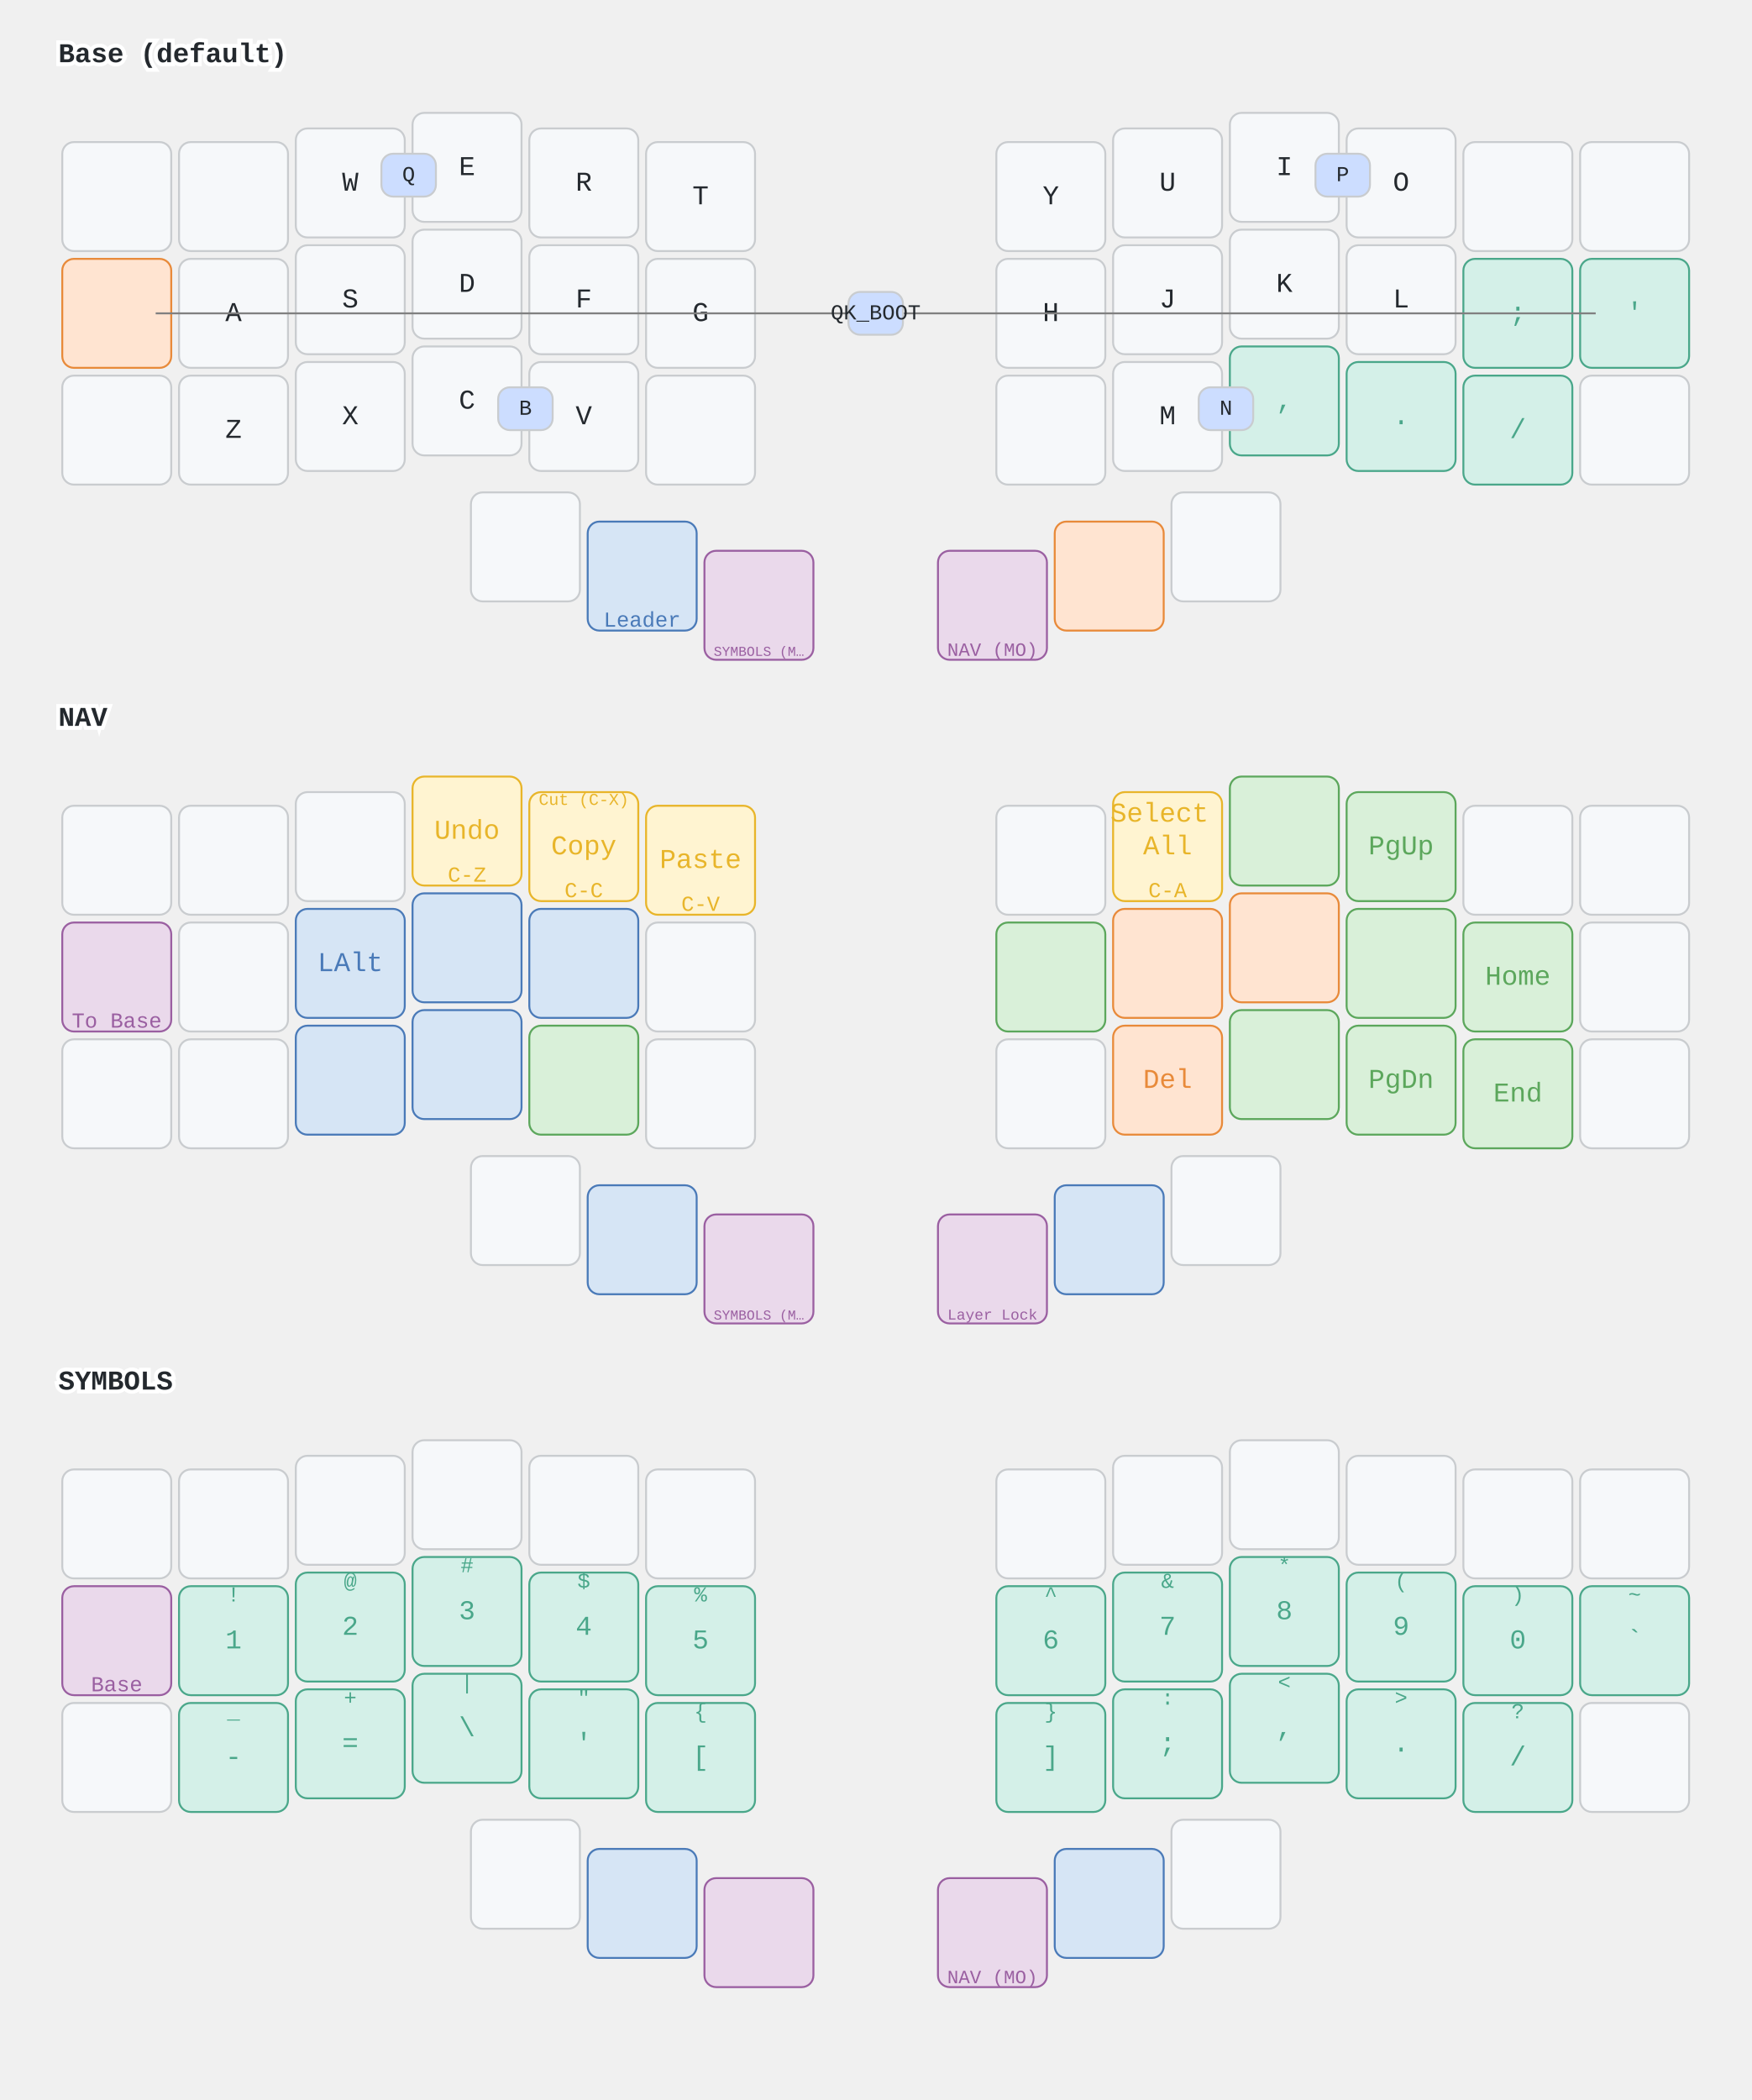
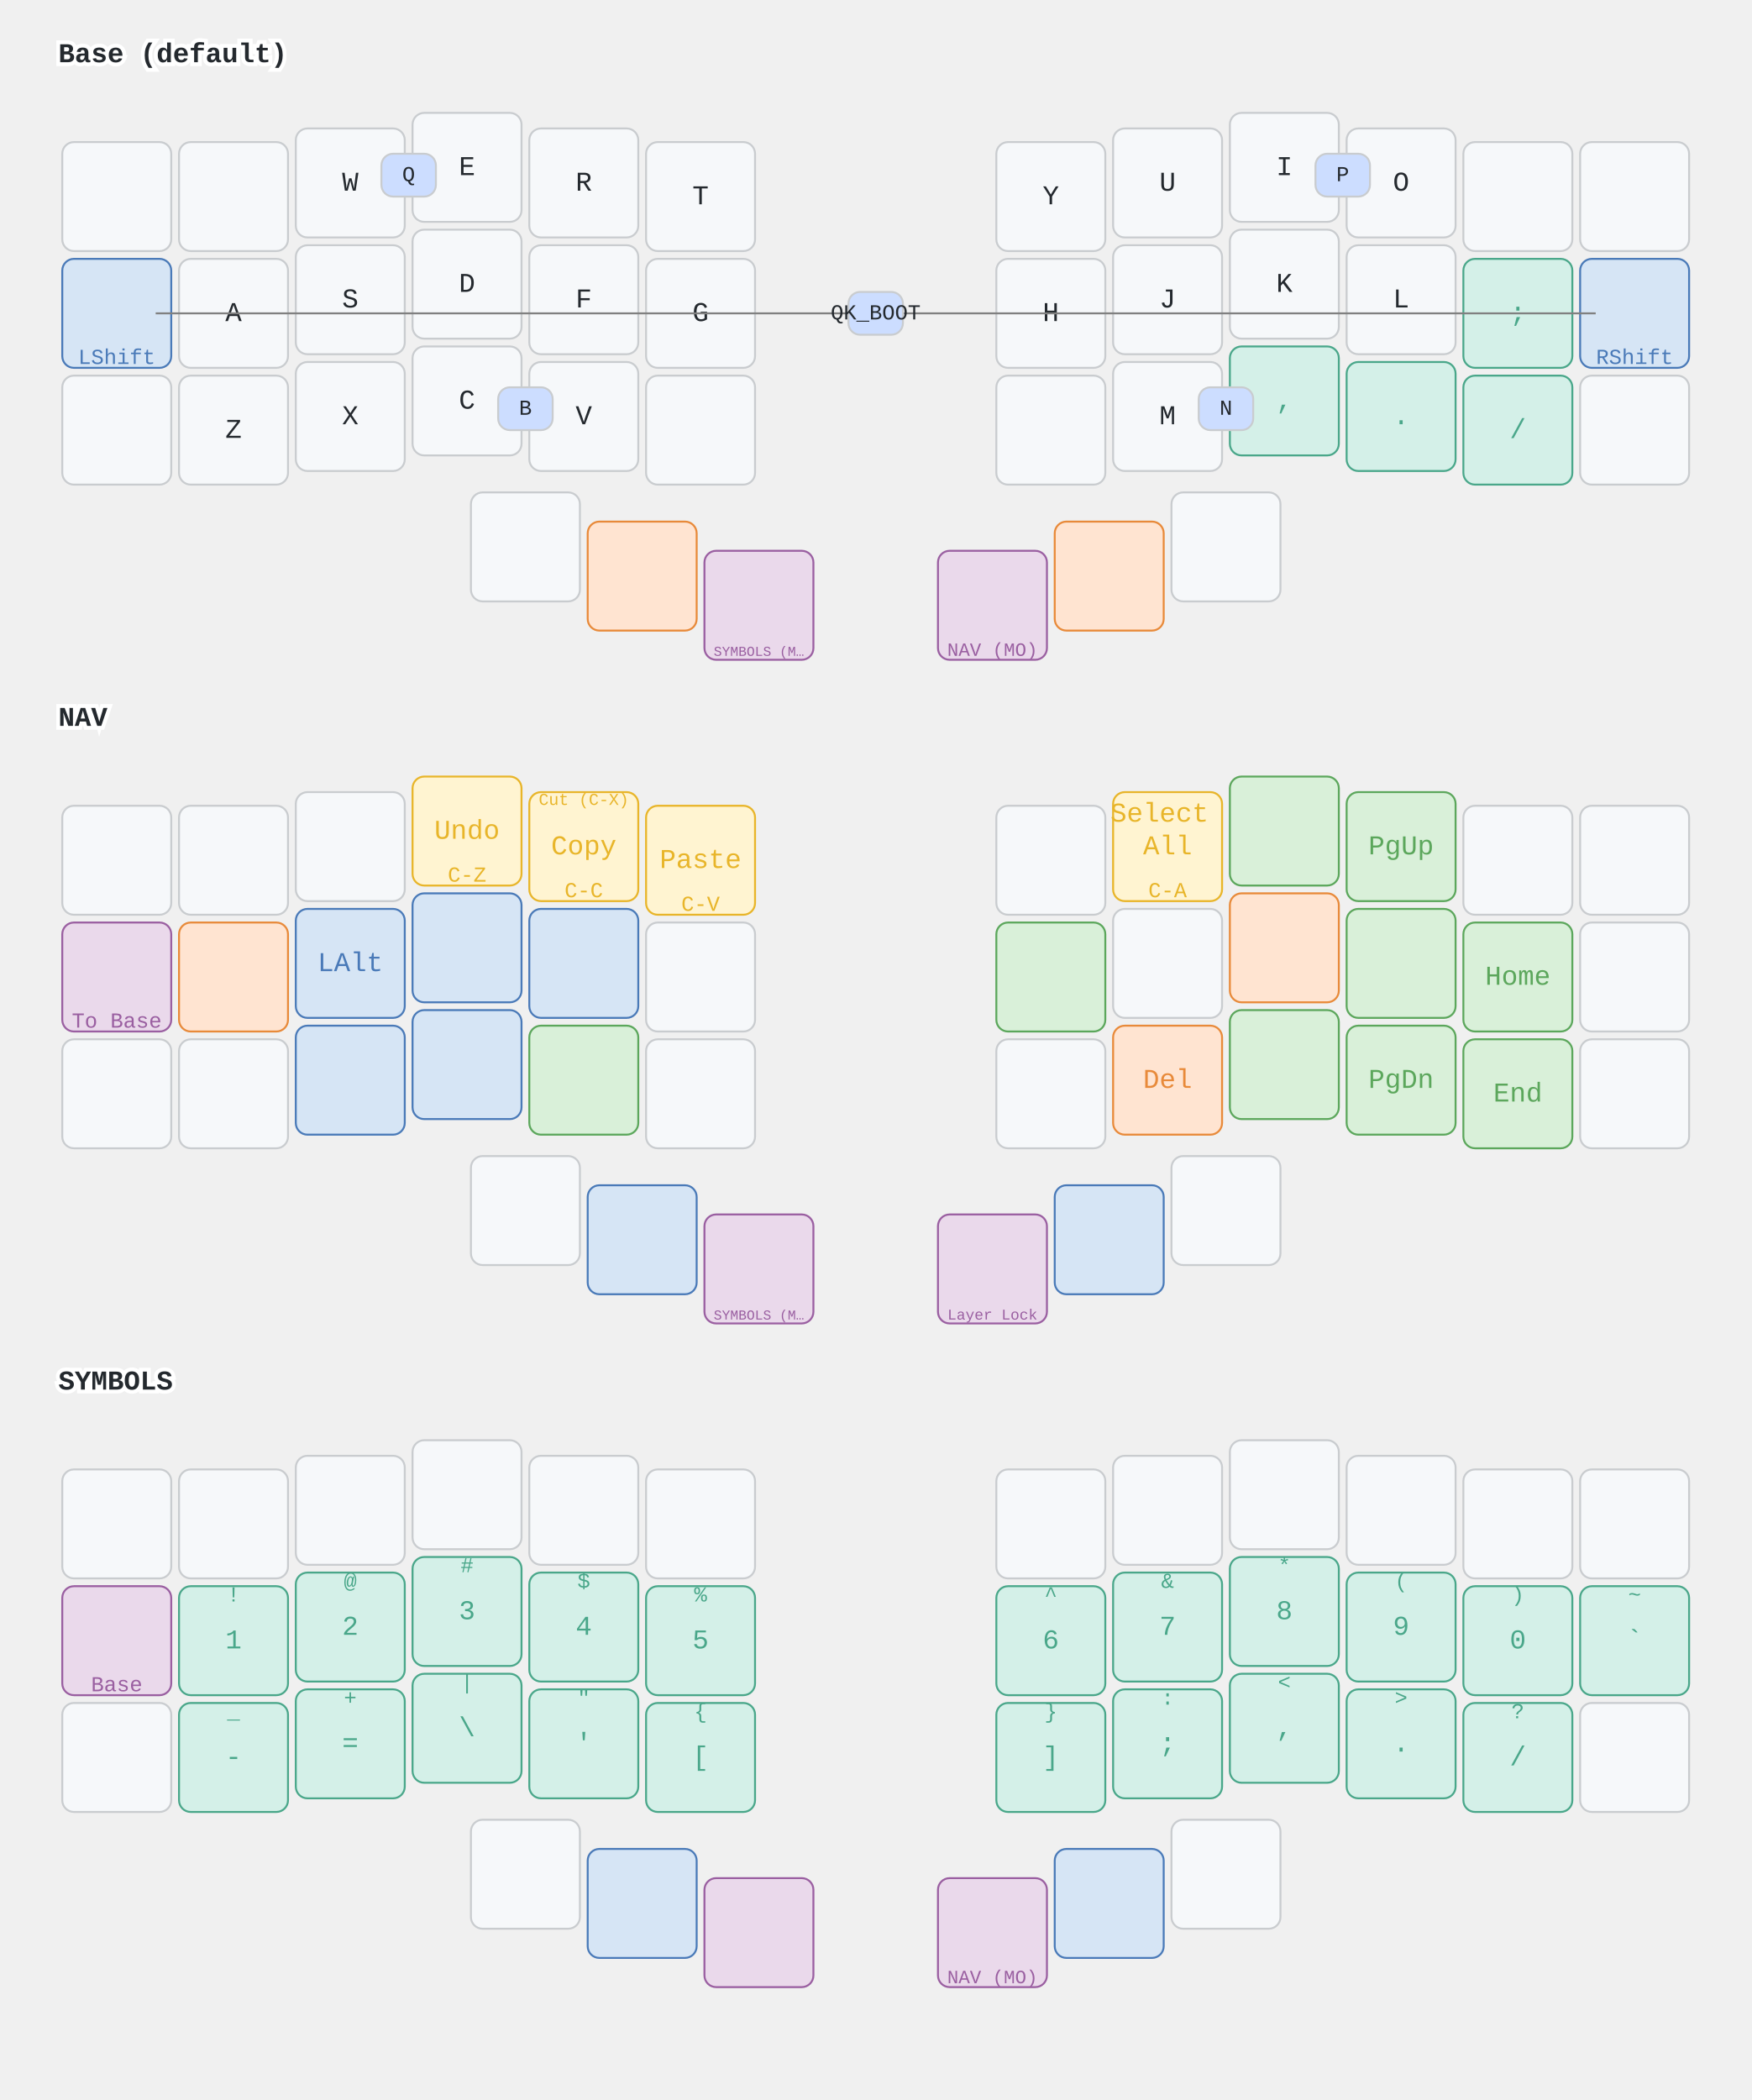
<svg xmlns="http://www.w3.org/2000/svg" xmlns:xlink="http://www.w3.org/1999/xlink" width="900" height="1079" viewBox="0 0 900 1079" class="keymap">
  <defs>/* start glyphs */
<svg id="mdi:apple-keyboard-command">
      <svg id="mdi-apple-keyboard-command" viewBox="0 0 24 24">
        <path d="M6,2A4,4 0 0,1 10,6V8H14V6A4,4 0 0,1 18,2A4,4 0 0,1 22,6A4,4 0 0,1 18,10H16V14H18A4,4 0 0,1 22,18A4,4 0 0,1 18,22A4,4 0 0,1 14,18V16H10V18A4,4 0 0,1 6,22A4,4 0 0,1 2,18A4,4 0 0,1 6,14H8V10H6A4,4 0 0,1 2,6A4,4 0 0,1 6,2M16,18A2,2 0 0,0 18,20A2,2 0 0,0 20,18A2,2 0 0,0 18,16H16V18M14,10H10V14H14V10M6,16A2,2 0 0,0 4,18A2,2 0 0,0 6,20A2,2 0 0,0 8,18V16H6M8,6A2,2 0 0,0 6,4A2,2 0 0,0 4,6A2,2 0 0,0 6,8H8V6M18,8A2,2 0 0,0 20,6A2,2 0 0,0 18,4A2,2 0 0,0 16,6V8H18Z" />
      </svg>
    </svg>
    <svg id="mdi:apple-keyboard-control">
      <svg id="mdi-apple-keyboard-control" viewBox="0 0 24 24">
        <path d="M19.78,11.78L18.36,13.19L12,6.83L5.64,13.19L4.22,11.78L12,4L19.78,11.78Z" />
      </svg>
    </svg>
    <svg id="mdi:apple-keyboard-shift">
      <svg id="mdi-apple-keyboard-shift" viewBox="0 0 24 24">
        <path d="M15,18V12H17.17L12,6.83L6.83,12H9V18H15M12,4L22,14H17V20H7V14H2L12,4Z" />
      </svg>
    </svg>
    <svg id="mdi:arrow-down">
      <svg id="mdi-arrow-down" viewBox="0 0 24 24">
        <path d="M11,4H13V16L18.5,10.5L19.92,11.92L12,19.84L4.08,11.92L5.5,10.5L11,16V4Z" />
      </svg>
    </svg>
    <svg id="mdi:arrow-left">
      <svg id="mdi-arrow-left" viewBox="0 0 24 24">
        <path d="M20,11V13H8L13.5,18.5L12.08,19.92L4.16,12L12.08,4.08L13.5,5.5L8,11H20Z" />
      </svg>
    </svg>
    <svg id="mdi:arrow-right">
      <svg id="mdi-arrow-right" viewBox="0 0 24 24">
        <path d="M4,11V13H16L10.5,18.5L11.92,19.92L19.84,12L11.92,4.08L10.5,5.5L16,11H4Z" />
      </svg>
    </svg>
    <svg id="mdi:arrow-up">
      <svg id="mdi-arrow-up" viewBox="0 0 24 24">
        <path d="M13,20H11V8L5.5,13.5L4.08,12.08L12,4.16L19.92,12.08L18.5,13.5L13,8V20Z" />
      </svg>
    </svg>
    <svg id="mdi:backspace-outline">
      <svg id="mdi-backspace-outline" viewBox="0 0 24 24">
        <path d="M19,15.59L17.59,17L14,13.41L10.41,17L9,15.59L12.59,12L9,8.41L10.41,7L14,10.59L17.59,7L19,8.41L15.41,12L19,15.59M22,3A2,2 0 0,1 24,5V19A2,2 0 0,1 22,21H7C6.31,21 5.77,20.64 5.41,20.11L0,12L5.41,3.88C5.77,3.35 6.31,3 7,3H22M22,5H7L2.28,12L7,19H22V5Z" />
      </svg>
    </svg>
    <svg id="mdi:keyboard-esc">
      <svg id="mdi-keyboard-esc" viewBox="0 0 24 24">
        <path d="M1 7H7V9H3V11H7V13H3V15H7V17H1V7M11 7H15V9H11V11H13C14.11 11 15 11.9 15 13V15C15 16.11 14.11 17 13 17H9V15H13V13H11C9.9 13 9 12.11 9 11V9C9 7.9 9.9 7 11 7M19 7H21C22.11 7 23 7.9 23 9V10H21V9H19V15H21V14H23V15C23 16.11 22.11 17 21 17H19C17.9 17 17 16.11 17 15V9C17 7.9 17.9 7 19 7Z" />
      </svg>
    </svg>
    <svg id="mdi:keyboard-return">
      <svg id="mdi-keyboard-return" viewBox="0 0 24 24">
        <path d="M19,7V11H5.83L9.41,7.41L8,6L2,12L8,18L9.41,16.58L5.83,13H21V7H19Z" />
      </svg>
    </svg>
    <svg id="mdi:keyboard-space">
      <svg id="mdi-keyboard-space" viewBox="0 0 24 24">
        <path d="M3 15H5V19H19V15H21V19C21 20.1 20.1 21 19 21H5C3.9 21 3 20.1 3 19V15Z" />
      </svg>
    </svg>
    <svg id="mdi:keyboard-tab">
      <svg id="mdi-keyboard-tab" viewBox="0 0 24 24">
        <path d="M20,18H22V6H20M11.59,7.41L15.17,11H1V13H15.17L11.59,16.58L13,18L19,12L13,6L11.59,7.41Z" />
      </svg>
    </svg>
    <svg id="mdi:layers">
      <svg id="mdi-layers" viewBox="0 0 24 24">
        <path d="M12,16L19.36,10.27L21,9L12,2L3,9L4.63,10.27M12,18.54L4.62,12.81L3,14.07L12,21.07L21,14.07L19.37,12.8L12,18.54Z" />
      </svg>
    </svg>
    <svg id="mdi:layers-outline">
      <svg id="mdi-layers-outline" viewBox="0 0 24 24">
        <path d="M12,18.54L19.37,12.8L21,14.07L12,21.07L3,14.07L4.62,12.81L12,18.54M12,16L3,9L12,2L21,9L12,16M12,4.53L6.26,9L12,13.47L17.74,9L12,4.53Z" />
      </svg>
    </svg>
    <svg id="mdi:lock">
      <svg id="mdi-lock" viewBox="0 0 24 24">
        <path d="M12,17A2,2 0 0,0 14,15C14,13.89 13.1,13 12,13A2,2 0 0,0 10,15A2,2 0 0,0 12,17M18,8A2,2 0 0,1 20,10V20A2,2 0 0,1 18,22H6A2,2 0 0,1 4,20V10C4,8.89 4.9,8 6,8H7V6A5,5 0 0,1 12,1A5,5 0 0,1 17,6V8H18M12,3A3,3 0 0,0 9,6V8H15V6A3,3 0 0,0 12,3Z" />
      </svg>
    </svg>
  </defs>/* end glyphs */
<style>/* inherit to force styles through use tags */
svg path {
    fill: inherit;
}

/* font and background color specifications */
svg.keymap {
    font-family: SFMono-Regular,Consolas,Liberation Mono,Menlo,monospace;
    font-size: 14px;
    font-kerning: normal;
    text-rendering: optimizeLegibility;
    fill: #24292e;
}

/* default key styling */
rect.key {
    fill: #f6f8fa;
}

rect.key, rect.combo {
    stroke: #c9cccf;
    stroke-width: 1;
}

/* default key side styling, only used is draw_key_sides is set */
rect.side {
    filter: brightness(90%);
}

/* color accent for combo boxes */
rect.combo, rect.combo-separate {
    fill: #cdf;
}

/* color accent for held keys */
rect.held, rect.combo.held {
    fill: #fdd;
}

/* color accent for ghost (optional) keys */
rect.ghost, rect.combo.ghost {
    stroke-dasharray: 4, 4;
    stroke-width: 2;
}

text {
    text-anchor: middle;
    dominant-baseline: middle;
}

/* styling for layer labels */
text.label {
    font-weight: bold;
    text-anchor: start;
    stroke: white;
    stroke-width: 4;
    paint-order: stroke;
}

/* styling for optional footer */
text.footer {
    text-anchor: end;
    dominant-baseline: auto;
    stroke: white;
    stroke-width: 4;
    paint-order: stroke;
}

/* styling for combo tap, and key non-tap label text */
text.combo, text.hold, text.shifted, text.left, text.right {
    font-size: 11px;
}

text.hold {
    text-anchor: middle;
    dominant-baseline: auto;
}

text.shifted {
    text-anchor: middle;
    dominant-baseline: hanging;
}

text.left {
    text-anchor: start;
}

text.right {
    text-anchor: end;
}

text.layer-activator {
    text-decoration: underline;
}

/* styling for hold/shifted label text in combo box */
text.combo.hold, text.combo.shifted, text.combo.left, text.combo.right {
    font-size: 8px;
}

/* lighter symbol for transparent keys */
text.trans {
    fill: #7b7e81;
}

/* styling for combo dendrons */
path.combo {
    stroke-width: 1;
    stroke: gray;
    fill: none;
}

/* Start Tabler Icons Cleanup */
/* cannot use height/width with glyphs */
.icon-tabler &gt; path {
    fill: inherit;
    stroke: inherit;
    stroke-width: 2;
}
/* hide tabler's default box */
.icon-tabler &gt; path[stroke="none"][fill="none"] {
    visibility: hidden;
}
/* End Tabler Icons Cleanup */

/* Category 1: Modifiers - Blue */
.key.modifier rect { fill: #d6e5f5; stroke: #4a7ab8; }
.key.modifier :not(rect) { fill: #4a7ab8; }

/* Category 2: Navigation - Green */
.key.nav rect { fill: #d9f0d9; stroke: #5ca75c; }
.key.nav :not(rect) { fill: #5ca75c; }

/* Category 3: Editing/Actions - Orange */
.key.editing rect { fill: #ffe4d1; stroke: #e88a3a; }
.key.editing :not(rect) { fill: #e88a3a; }

/* Category 4: Layer switching - Purple */
.key.layer rect { fill: #ead9eb; stroke: #9a5fa1; }
.key.layer :not(rect) { fill: #9a5fa1; }

/* Category 5: System commands - Yellow */
.key.system rect { fill: #fff4d1; stroke: #e8b52a; }
.key.system :not(rect) { fill: #e8b52a; }

/* Category 6: Symbols - Cyan/Teal */
.key.symbol rect { fill: #d4f0e8; stroke: #4aa78a; }
.key.symbol :not(rect) { fill: #4aa78a; }

/* Category 7: Accented characters - Pink/Coral */
.key.accent rect { fill: #ffe0d6; stroke: #e86d4a; }
.key.accent :not(rect) { fill: #e86d4a; }
</style>
  <g transform="translate(30, 0)" class="layer-Base (default)">
    <text x="0" y="28" class="label" id="Base-default">Base (default)</text>
    <g transform="translate(0, 56)">
      <g transform="translate(30, 45)" class="key keypos-0">
        <rect rx="6" ry="6" x="-28" y="-28" width="56" height="56" class="key" />
      </g>
      <g transform="translate(90, 45)" class="key keypos-1">
        <rect rx="6" ry="6" x="-28" y="-28" width="56" height="56" class="key" />
      </g>
      <g transform="translate(150, 38)" class="key keypos-2">
        <rect rx="6" ry="6" x="-28" y="-28" width="56" height="56" class="key" />
        <text x="0" y="0" class="key tap">W</text>
      </g>
      <g transform="translate(210, 30)" class="key keypos-3">
        <rect rx="6" ry="6" x="-28" y="-28" width="56" height="56" class="key" />
        <text x="0" y="0" class="key tap">E</text>
      </g>
      <g transform="translate(270, 38)" class="key keypos-4">
        <rect rx="6" ry="6" x="-28" y="-28" width="56" height="56" class="key" />
        <text x="0" y="0" class="key tap">R</text>
      </g>
      <g transform="translate(330, 45)" class="key keypos-5">
        <rect rx="6" ry="6" x="-28" y="-28" width="56" height="56" class="key" />
        <text x="0" y="0" class="key tap">T</text>
      </g>
      <g transform="translate(510, 45)" class="key keypos-6">
        <rect rx="6" ry="6" x="-28" y="-28" width="56" height="56" class="key" />
        <text x="0" y="0" class="key tap">Y</text>
      </g>
      <g transform="translate(570, 38)" class="key keypos-7">
        <rect rx="6" ry="6" x="-28" y="-28" width="56" height="56" class="key" />
        <text x="0" y="0" class="key tap">U</text>
      </g>
      <g transform="translate(630, 30)" class="key keypos-8">
        <rect rx="6" ry="6" x="-28" y="-28" width="56" height="56" class="key" />
        <text x="0" y="0" class="key tap">I</text>
      </g>
      <g transform="translate(690, 38)" class="key keypos-9">
        <rect rx="6" ry="6" x="-28" y="-28" width="56" height="56" class="key" />
        <text x="0" y="0" class="key tap">O</text>
      </g>
      <g transform="translate(750, 45)" class="key keypos-10">
        <rect rx="6" ry="6" x="-28" y="-28" width="56" height="56" class="key" />
      </g>
      <g transform="translate(810, 45)" class="key keypos-11">
        <rect rx="6" ry="6" x="-28" y="-28" width="56" height="56" class="key" />
      </g>
-       <g transform="translate(30, 105)" class="key editing keypos-12">
+       <g transform="translate(30, 105)" class="key modifier keypos-12">
+         <rect rx="6" ry="6" x="-28" y="-28" width="56" height="56" class="key modifier" />
+         <use href="#mdi:apple-keyboard-shift" xlink:href="#mdi:apple-keyboard-shift" x="-7" y="-7" height="14" width="14.0" class="key modifier tap glyph mdi:apple-keyboard-shift" />
+         <text x="0" y="26" class="key modifier hold">LShift</text>
+       </g>
+       <g transform="translate(90, 105)" class="key keypos-13">
+         <rect rx="6" ry="6" x="-28" y="-28" width="56" height="56" class="key" />
+         <text x="0" y="0" class="key tap">A</text>
+       </g>
+       <g transform="translate(150, 98)" class="key keypos-14">
+         <rect rx="6" ry="6" x="-28" y="-28" width="56" height="56" class="key" />
+         <text x="0" y="0" class="key tap">S</text>
+       </g>
+       <g transform="translate(210, 90)" class="key keypos-15">
+         <rect rx="6" ry="6" x="-28" y="-28" width="56" height="56" class="key" />
+         <text x="0" y="0" class="key tap">D</text>
+       </g>
+       <g transform="translate(270, 98)" class="key keypos-16">
+         <rect rx="6" ry="6" x="-28" y="-28" width="56" height="56" class="key" />
+         <text x="0" y="0" class="key tap">F</text>
+       </g>
+       <g transform="translate(330, 105)" class="key keypos-17">
+         <rect rx="6" ry="6" x="-28" y="-28" width="56" height="56" class="key" />
+         <text x="0" y="0" class="key tap">G</text>
+       </g>
+       <g transform="translate(510, 105)" class="key keypos-18">
+         <rect rx="6" ry="6" x="-28" y="-28" width="56" height="56" class="key" />
+         <text x="0" y="0" class="key tap">H</text>
+       </g>
+       <g transform="translate(570, 98)" class="key keypos-19">
+         <rect rx="6" ry="6" x="-28" y="-28" width="56" height="56" class="key" />
+         <text x="0" y="0" class="key tap">J</text>
+       </g>
+       <g transform="translate(630, 90)" class="key keypos-20">
+         <rect rx="6" ry="6" x="-28" y="-28" width="56" height="56" class="key" />
+         <text x="0" y="0" class="key tap">K</text>
+       </g>
+       <g transform="translate(690, 98)" class="key keypos-21">
+         <rect rx="6" ry="6" x="-28" y="-28" width="56" height="56" class="key" />
+         <text x="0" y="0" class="key tap">L</text>
+       </g>
+       <g transform="translate(750, 105)" class="key symbol keypos-22">
+         <rect rx="6" ry="6" x="-28" y="-28" width="56" height="56" class="key symbol" />
+         <text x="0" y="0" class="key symbol tap">;</text>
+       </g>
+       <g transform="translate(810, 105)" class="key modifier keypos-23">
+         <rect rx="6" ry="6" x="-28" y="-28" width="56" height="56" class="key modifier" />
+         <use href="#mdi:apple-keyboard-shift" xlink:href="#mdi:apple-keyboard-shift" x="-7" y="-7" height="14" width="14.0" class="key modifier tap glyph mdi:apple-keyboard-shift" />
+         <text x="0" y="26" class="key modifier hold">RShift</text>
+       </g>
+       <g transform="translate(30, 165)" class="key keypos-24">
+         <rect rx="6" ry="6" x="-28" y="-28" width="56" height="56" class="key" />
+       </g>
+       <g transform="translate(90, 165)" class="key keypos-25">
+         <rect rx="6" ry="6" x="-28" y="-28" width="56" height="56" class="key" />
+         <text x="0" y="0" class="key tap">Z</text>
+       </g>
+       <g transform="translate(150, 158)" class="key keypos-26">
+         <rect rx="6" ry="6" x="-28" y="-28" width="56" height="56" class="key" />
+         <text x="0" y="0" class="key tap">X</text>
+       </g>
+       <g transform="translate(210, 150)" class="key keypos-27">
+         <rect rx="6" ry="6" x="-28" y="-28" width="56" height="56" class="key" />
+         <text x="0" y="0" class="key tap">C</text>
+       </g>
+       <g transform="translate(270, 158)" class="key keypos-28">
+         <rect rx="6" ry="6" x="-28" y="-28" width="56" height="56" class="key" />
+         <text x="0" y="0" class="key tap">V</text>
+       </g>
+       <g transform="translate(330, 165)" class="key keypos-29">
+         <rect rx="6" ry="6" x="-28" y="-28" width="56" height="56" class="key" />
+       </g>
+       <g transform="translate(510, 165)" class="key keypos-30">
+         <rect rx="6" ry="6" x="-28" y="-28" width="56" height="56" class="key" />
+       </g>
+       <g transform="translate(570, 158)" class="key keypos-31">
+         <rect rx="6" ry="6" x="-28" y="-28" width="56" height="56" class="key" />
+         <text x="0" y="0" class="key tap">M</text>
+       </g>
+       <g transform="translate(630, 150)" class="key symbol keypos-32">
+         <rect rx="6" ry="6" x="-28" y="-28" width="56" height="56" class="key symbol" />
+         <text x="0" y="0" class="key symbol tap">,</text>
+       </g>
+       <g transform="translate(690, 158)" class="key symbol keypos-33">
+         <rect rx="6" ry="6" x="-28" y="-28" width="56" height="56" class="key symbol" />
+         <text x="0" y="0" class="key symbol tap">.</text>
+       </g>
+       <g transform="translate(750, 165)" class="key symbol keypos-34">
+         <rect rx="6" ry="6" x="-28" y="-28" width="56" height="56" class="key symbol" />
+         <text x="0" y="0" class="key symbol tap">/</text>
+       </g>
+       <g transform="translate(810, 165)" class="key keypos-35">
+         <rect rx="6" ry="6" x="-28" y="-28" width="56" height="56" class="key" />
+       </g>
+       <g transform="translate(240, 225)" class="key keypos-36">
+         <rect rx="6" ry="6" x="-28" y="-28" width="56" height="56" class="key" />
+       </g>
+       <g transform="translate(300, 240)" class="key editing keypos-37">
        <rect rx="6" ry="6" x="-28" y="-28" width="56" height="56" class="key editing" />
-         <use href="#mdi:keyboard-esc" xlink:href="#mdi:keyboard-esc" x="-7" y="-7" height="14" width="14.0" class="key editing tap glyph mdi:keyboard-esc" />
-       </g>
-       <g transform="translate(90, 105)" class="key keypos-13">
-         <rect rx="6" ry="6" x="-28" y="-28" width="56" height="56" class="key" />
-         <text x="0" y="0" class="key tap">A</text>
-       </g>
-       <g transform="translate(150, 98)" class="key keypos-14">
-         <rect rx="6" ry="6" x="-28" y="-28" width="56" height="56" class="key" />
-         <text x="0" y="0" class="key tap">S</text>
-       </g>
-       <g transform="translate(210, 90)" class="key keypos-15">
-         <rect rx="6" ry="6" x="-28" y="-28" width="56" height="56" class="key" />
-         <text x="0" y="0" class="key tap">D</text>
-       </g>
-       <g transform="translate(270, 98)" class="key keypos-16">
-         <rect rx="6" ry="6" x="-28" y="-28" width="56" height="56" class="key" />
-         <text x="0" y="0" class="key tap">F</text>
-       </g>
-       <g transform="translate(330, 105)" class="key keypos-17">
-         <rect rx="6" ry="6" x="-28" y="-28" width="56" height="56" class="key" />
-         <text x="0" y="0" class="key tap">G</text>
-       </g>
-       <g transform="translate(510, 105)" class="key keypos-18">
-         <rect rx="6" ry="6" x="-28" y="-28" width="56" height="56" class="key" />
-         <text x="0" y="0" class="key tap">H</text>
-       </g>
-       <g transform="translate(570, 98)" class="key keypos-19">
-         <rect rx="6" ry="6" x="-28" y="-28" width="56" height="56" class="key" />
-         <text x="0" y="0" class="key tap">J</text>
-       </g>
-       <g transform="translate(630, 90)" class="key keypos-20">
-         <rect rx="6" ry="6" x="-28" y="-28" width="56" height="56" class="key" />
-         <text x="0" y="0" class="key tap">K</text>
-       </g>
-       <g transform="translate(690, 98)" class="key keypos-21">
-         <rect rx="6" ry="6" x="-28" y="-28" width="56" height="56" class="key" />
-         <text x="0" y="0" class="key tap">L</text>
-       </g>
-       <g transform="translate(750, 105)" class="key symbol keypos-22">
-         <rect rx="6" ry="6" x="-28" y="-28" width="56" height="56" class="key symbol" />
-         <text x="0" y="0" class="key symbol tap">;</text>
-       </g>
-       <g transform="translate(810, 105)" class="key symbol keypos-23">
-         <rect rx="6" ry="6" x="-28" y="-28" width="56" height="56" class="key symbol" />
-         <text x="0" y="0" class="key symbol tap">'</text>
-       </g>
-       <g transform="translate(30, 165)" class="key keypos-24">
-         <rect rx="6" ry="6" x="-28" y="-28" width="56" height="56" class="key" />
-       </g>
-       <g transform="translate(90, 165)" class="key keypos-25">
-         <rect rx="6" ry="6" x="-28" y="-28" width="56" height="56" class="key" />
-         <text x="0" y="0" class="key tap">Z</text>
-       </g>
-       <g transform="translate(150, 158)" class="key keypos-26">
-         <rect rx="6" ry="6" x="-28" y="-28" width="56" height="56" class="key" />
-         <text x="0" y="0" class="key tap">X</text>
-       </g>
-       <g transform="translate(210, 150)" class="key keypos-27">
-         <rect rx="6" ry="6" x="-28" y="-28" width="56" height="56" class="key" />
-         <text x="0" y="0" class="key tap">C</text>
-       </g>
-       <g transform="translate(270, 158)" class="key keypos-28">
-         <rect rx="6" ry="6" x="-28" y="-28" width="56" height="56" class="key" />
-         <text x="0" y="0" class="key tap">V</text>
-       </g>
-       <g transform="translate(330, 165)" class="key keypos-29">
-         <rect rx="6" ry="6" x="-28" y="-28" width="56" height="56" class="key" />
-       </g>
-       <g transform="translate(510, 165)" class="key keypos-30">
-         <rect rx="6" ry="6" x="-28" y="-28" width="56" height="56" class="key" />
-       </g>
-       <g transform="translate(570, 158)" class="key keypos-31">
-         <rect rx="6" ry="6" x="-28" y="-28" width="56" height="56" class="key" />
-         <text x="0" y="0" class="key tap">M</text>
-       </g>
-       <g transform="translate(630, 150)" class="key symbol keypos-32">
-         <rect rx="6" ry="6" x="-28" y="-28" width="56" height="56" class="key symbol" />
-         <text x="0" y="0" class="key symbol tap">,</text>
-       </g>
-       <g transform="translate(690, 158)" class="key symbol keypos-33">
-         <rect rx="6" ry="6" x="-28" y="-28" width="56" height="56" class="key symbol" />
-         <text x="0" y="0" class="key symbol tap">.</text>
-       </g>
-       <g transform="translate(750, 165)" class="key symbol keypos-34">
-         <rect rx="6" ry="6" x="-28" y="-28" width="56" height="56" class="key symbol" />
-         <text x="0" y="0" class="key symbol tap">/</text>
-       </g>
-       <g transform="translate(810, 165)" class="key keypos-35">
-         <rect rx="6" ry="6" x="-28" y="-28" width="56" height="56" class="key" />
-       </g>
-       <g transform="translate(240, 225)" class="key keypos-36">
-         <rect rx="6" ry="6" x="-28" y="-28" width="56" height="56" class="key" />
-       </g>
-       <g transform="translate(300, 240)" class="key modifier keypos-37">
-         <rect rx="6" ry="6" x="-28" y="-28" width="56" height="56" class="key modifier" />
-         <use href="#mdi:apple-keyboard-shift" xlink:href="#mdi:apple-keyboard-shift" x="-7" y="-7" height="14" width="14.0" class="key modifier tap glyph mdi:apple-keyboard-shift" />
-         <text x="0" y="26" class="key modifier hold">Leader</text>
+         <use href="#mdi:keyboard-space" xlink:href="#mdi:keyboard-space" x="-7" y="-7" height="14" width="14.0" class="key editing tap glyph mdi:keyboard-space" />
      </g>
      <g transform="translate(360, 255)" class="key layer keypos-38">
        <rect rx="6" ry="6" x="-28" y="-28" width="56" height="56" class="key layer" />
        <use href="#mdi:layers-outline" xlink:href="#mdi:layers-outline" x="-7" y="-7" height="14" width="14.0" class="key layer tap glyph mdi:layers-outline" />
        <text x="0" y="26" class="key layer hold">
          <tspan style="font-size: 64%">SYMBOLS (M…</tspan>
        </text>
      </g>
      <g transform="translate(480, 255)" class="key layer keypos-39">
        <rect rx="6" ry="6" x="-28" y="-28" width="56" height="56" class="key layer" />
        <use href="#mdi:layers-outline" xlink:href="#mdi:layers-outline" x="-7" y="-7" height="14" width="14.0" class="key layer tap glyph mdi:layers-outline" />
        <text x="0" y="26" class="key layer hold">
          <tspan style="font-size: 88%">NAV (MO)</tspan>
        </text>
      </g>
      <g transform="translate(540, 240)" class="key editing keypos-40">
        <rect rx="6" ry="6" x="-28" y="-28" width="56" height="56" class="key editing" />
-         <use href="#mdi:keyboard-space" xlink:href="#mdi:keyboard-space" x="-7" y="-7" height="14" width="14.0" class="key editing tap glyph mdi:keyboard-space" />
+         <use href="#mdi:backspace-outline" xlink:href="#mdi:backspace-outline" x="-7" y="-7" height="14" width="14.0" class="key editing tap glyph mdi:backspace-outline" />
      </g>
      <g transform="translate(600, 225)" class="key keypos-41">
        <rect rx="6" ry="6" x="-28" y="-28" width="56" height="56" class="key" />
      </g>
      <g class="combo combopos-0">
        <rect rx="6" ry="6" x="166" y="23" width="28" height="22" class="combo" />
        <text x="180" y="34" class="combo tap">Q</text>
      </g>
      <g class="combo combopos-1">
        <rect rx="6" ry="6" x="646" y="23" width="28" height="22" class="combo" />
        <text x="660" y="34" class="combo tap">P</text>
      </g>
      <g class="combo combopos-2">
        <rect rx="6" ry="6" x="226" y="143" width="28" height="22" class="combo" />
        <text x="240" y="154" class="combo tap">B</text>
      </g>
      <g class="combo combopos-3">
        <rect rx="6" ry="6" x="586" y="143" width="28" height="22" class="combo" />
        <text x="600" y="154" class="combo tap">N</text>
      </g>
      <g class="combo combopos-4">
        <path d="M420,105 l-370,0" class="combo" />
        <path d="M420,105 l370,0" class="combo" />
        <rect rx="6" ry="6" x="406" y="94" width="28" height="22" class="combo" />
        <text x="420" y="105" class="combo tap">QK_BOOT</text>
      </g>
    </g>
  </g>
  <g transform="translate(30, 341)" class="layer-NAV">
    <text x="0" y="28" class="label" id="NAV">NAV</text>
    <g transform="translate(0, 56)">
      <g transform="translate(30, 45)" class="key keypos-0">
        <rect rx="6" ry="6" x="-28" y="-28" width="56" height="56" class="key" />
      </g>
      <g transform="translate(90, 45)" class="key keypos-1">
        <rect rx="6" ry="6" x="-28" y="-28" width="56" height="56" class="key" />
      </g>
      <g transform="translate(150, 38)" class="key keypos-2">
        <rect rx="6" ry="6" x="-28" y="-28" width="56" height="56" class="key" />
      </g>
      <g transform="translate(210, 30)" class="key system keypos-3">
        <rect rx="6" ry="6" x="-28" y="-28" width="56" height="56" class="key system" />
        <text x="0" y="0" class="key system tap">Undo</text>
        <text x="0" y="26" class="key system hold">C-Z</text>
      </g>
      <g transform="translate(270, 38)" class="key system keypos-4">
        <rect rx="6" ry="6" x="-28" y="-28" width="56" height="56" class="key system" />
        <text x="0" y="0" class="key system tap">Copy</text>
        <text x="0" y="26" class="key system hold">C-C</text>
        <text x="0" y="-26" class="key system shifted">
          <tspan style="font-size: 78%">Cut (C-X)</tspan>
        </text>
      </g>
      <g transform="translate(330, 45)" class="key system keypos-5">
        <rect rx="6" ry="6" x="-28" y="-28" width="56" height="56" class="key system" />
        <text x="0" y="0" class="key system tap">Paste</text>
        <text x="0" y="26" class="key system hold">C-V</text>
      </g>
      <g transform="translate(510, 45)" class="key keypos-6">
        <rect rx="6" ry="6" x="-28" y="-28" width="56" height="56" class="key" />
      </g>
      <g transform="translate(570, 38)" class="key system keypos-7">
        <rect rx="6" ry="6" x="-28" y="-28" width="56" height="56" class="key system" />
        <text x="0" y="0" class="key system tap">
          <tspan x="0" dy="-1.2em">Select</tspan>
          <tspan x="0" dy="1.2em">All</tspan>
        </text>
        <text x="0" y="26" class="key system hold">C-A</text>
      </g>
      <g transform="translate(630, 30)" class="key nav keypos-8">
        <rect rx="6" ry="6" x="-28" y="-28" width="56" height="56" class="key nav" />
        <use href="#mdi:arrow-up" xlink:href="#mdi:arrow-up" x="-7" y="-7" height="14" width="14.0" class="key nav tap glyph mdi:arrow-up" />
      </g>
      <g transform="translate(690, 38)" class="key nav keypos-9">
        <rect rx="6" ry="6" x="-28" y="-28" width="56" height="56" class="key nav" />
        <text x="0" y="0" class="key nav tap">PgUp</text>
      </g>
      <g transform="translate(750, 45)" class="key keypos-10">
        <rect rx="6" ry="6" x="-28" y="-28" width="56" height="56" class="key" />
      </g>
      <g transform="translate(810, 45)" class="key keypos-11">
        <rect rx="6" ry="6" x="-28" y="-28" width="56" height="56" class="key" />
      </g>
      <g transform="translate(30, 105)" class="key layer keypos-12">
        <rect rx="6" ry="6" x="-28" y="-28" width="56" height="56" class="key layer" />
        <use href="#mdi:layers" xlink:href="#mdi:layers" x="-7" y="-7" height="14" width="14.0" class="key layer tap glyph mdi:layers" />
        <text x="0" y="26" class="key layer hold">To Base</text>
      </g>
-       <g transform="translate(90, 105)" class="key keypos-13">
-         <rect rx="6" ry="6" x="-28" y="-28" width="56" height="56" class="key" />
+       <g transform="translate(90, 105)" class="key editing keypos-13">
+         <rect rx="6" ry="6" x="-28" y="-28" width="56" height="56" class="key editing" />
+         <use href="#mdi:keyboard-esc" xlink:href="#mdi:keyboard-esc" x="-7" y="-7" height="14" width="14.0" class="key editing tap glyph mdi:keyboard-esc" />
      </g>
      <g transform="translate(150, 98)" class="key modifier keypos-14">
        <rect rx="6" ry="6" x="-28" y="-28" width="56" height="56" class="key modifier" />
        <text x="0" y="0" class="key modifier tap">LAlt</text>
      </g>
      <g transform="translate(210, 90)" class="key modifier keypos-15">
        <rect rx="6" ry="6" x="-28" y="-28" width="56" height="56" class="key modifier" />
        <use href="#mdi:apple-keyboard-control" xlink:href="#mdi:apple-keyboard-control" x="-7" y="-7" height="14" width="14.0" class="key modifier tap glyph mdi:apple-keyboard-control" />
      </g>
      <g transform="translate(270, 98)" class="key modifier keypos-16">
        <rect rx="6" ry="6" x="-28" y="-28" width="56" height="56" class="key modifier" />
        <use href="#mdi:apple-keyboard-shift" xlink:href="#mdi:apple-keyboard-shift" x="-7" y="-7" height="14" width="14.0" class="key modifier tap glyph mdi:apple-keyboard-shift" />
      </g>
      <g transform="translate(330, 105)" class="key keypos-17">
        <rect rx="6" ry="6" x="-28" y="-28" width="56" height="56" class="key" />
      </g>
      <g transform="translate(510, 105)" class="key nav keypos-18">
        <rect rx="6" ry="6" x="-28" y="-28" width="56" height="56" class="key nav" />
        <use href="#mdi:arrow-left" xlink:href="#mdi:arrow-left" x="-7" y="-7" height="14" width="14.0" class="key nav tap glyph mdi:arrow-left" />
      </g>
-       <g transform="translate(570, 98)" class="key editing keypos-19">
-         <rect rx="6" ry="6" x="-28" y="-28" width="56" height="56" class="key editing" />
-         <use href="#mdi:backspace-outline" xlink:href="#mdi:backspace-outline" x="-7" y="-7" height="14" width="14.0" class="key editing tap glyph mdi:backspace-outline" />
+       <g transform="translate(570, 98)" class="key keypos-19">
+         <rect rx="6" ry="6" x="-28" y="-28" width="56" height="56" class="key" />
      </g>
      <g transform="translate(630, 90)" class="key editing keypos-20">
        <rect rx="6" ry="6" x="-28" y="-28" width="56" height="56" class="key editing" />
        <use href="#mdi:keyboard-return" xlink:href="#mdi:keyboard-return" x="-7" y="-7" height="14" width="14.0" class="key editing tap glyph mdi:keyboard-return" />
      </g>
      <g transform="translate(690, 98)" class="key nav keypos-21">
        <rect rx="6" ry="6" x="-28" y="-28" width="56" height="56" class="key nav" />
        <use href="#mdi:arrow-right" xlink:href="#mdi:arrow-right" x="-7" y="-7" height="14" width="14.0" class="key nav tap glyph mdi:arrow-right" />
      </g>
      <g transform="translate(750, 105)" class="key nav keypos-22">
        <rect rx="6" ry="6" x="-28" y="-28" width="56" height="56" class="key nav" />
        <text x="0" y="0" class="key nav tap">Home</text>
      </g>
      <g transform="translate(810, 105)" class="key keypos-23">
        <rect rx="6" ry="6" x="-28" y="-28" width="56" height="56" class="key" />
      </g>
      <g transform="translate(30, 165)" class="key keypos-24">
        <rect rx="6" ry="6" x="-28" y="-28" width="56" height="56" class="key" />
      </g>
      <g transform="translate(90, 165)" class="key keypos-25">
        <rect rx="6" ry="6" x="-28" y="-28" width="56" height="56" class="key" />
      </g>
      <g transform="translate(150, 158)" class="key modifier keypos-26">
        <rect rx="6" ry="6" x="-28" y="-28" width="56" height="56" class="key modifier" />
        <use href="#mdi:apple-keyboard-command" xlink:href="#mdi:apple-keyboard-command" x="-7" y="-7" height="14" width="14.0" class="key modifier tap glyph mdi:apple-keyboard-command" />
      </g>
      <g transform="translate(210, 150)" class="key modifier keypos-27">
        <rect rx="6" ry="6" x="-28" y="-28" width="56" height="56" class="key modifier" />
        <use href="#mdi:apple-keyboard-shift" xlink:href="#mdi:apple-keyboard-shift" x="-7" y="-7" height="14" width="14.0" class="key modifier tap glyph mdi:apple-keyboard-shift" />
      </g>
      <g transform="translate(270, 158)" class="key nav keypos-28">
        <rect rx="6" ry="6" x="-28" y="-28" width="56" height="56" class="key nav" />
        <use href="#mdi:keyboard-tab" xlink:href="#mdi:keyboard-tab" x="-7" y="-7" height="14" width="14.0" class="key nav tap glyph mdi:keyboard-tab" />
      </g>
      <g transform="translate(330, 165)" class="key keypos-29">
        <rect rx="6" ry="6" x="-28" y="-28" width="56" height="56" class="key" />
      </g>
      <g transform="translate(510, 165)" class="key keypos-30">
        <rect rx="6" ry="6" x="-28" y="-28" width="56" height="56" class="key" />
      </g>
      <g transform="translate(570, 158)" class="key editing keypos-31">
        <rect rx="6" ry="6" x="-28" y="-28" width="56" height="56" class="key editing" />
        <text x="0" y="0" class="key editing tap">Del</text>
      </g>
      <g transform="translate(630, 150)" class="key nav keypos-32">
        <rect rx="6" ry="6" x="-28" y="-28" width="56" height="56" class="key nav" />
        <use href="#mdi:arrow-down" xlink:href="#mdi:arrow-down" x="-7" y="-7" height="14" width="14.0" class="key nav tap glyph mdi:arrow-down" />
      </g>
      <g transform="translate(690, 158)" class="key nav keypos-33">
        <rect rx="6" ry="6" x="-28" y="-28" width="56" height="56" class="key nav" />
        <text x="0" y="0" class="key nav tap">PgDn</text>
      </g>
      <g transform="translate(750, 165)" class="key nav keypos-34">
        <rect rx="6" ry="6" x="-28" y="-28" width="56" height="56" class="key nav" />
        <text x="0" y="0" class="key nav tap">End</text>
      </g>
      <g transform="translate(810, 165)" class="key keypos-35">
        <rect rx="6" ry="6" x="-28" y="-28" width="56" height="56" class="key" />
      </g>
      <g transform="translate(240, 225)" class="key keypos-36">
        <rect rx="6" ry="6" x="-28" y="-28" width="56" height="56" class="key" />
      </g>
      <g transform="translate(300, 240)" class="key modifier keypos-37">
        <rect rx="6" ry="6" x="-28" y="-28" width="56" height="56" class="key modifier" />
        <use href="#mdi:apple-keyboard-shift" xlink:href="#mdi:apple-keyboard-shift" x="-7" y="-7" height="14" width="14.0" class="key modifier tap glyph mdi:apple-keyboard-shift" />
      </g>
      <g transform="translate(360, 255)" class="key layer keypos-38">
        <rect rx="6" ry="6" x="-28" y="-28" width="56" height="56" class="key layer" />
        <use href="#mdi:layers-outline" xlink:href="#mdi:layers-outline" x="-7" y="-7" height="14" width="14.0" class="key layer tap glyph mdi:layers-outline" />
        <text x="0" y="26" class="key layer hold">
          <tspan style="font-size: 64%">SYMBOLS (M…</tspan>
        </text>
      </g>
      <g transform="translate(480, 255)" class="key layer keypos-39">
        <rect rx="6" ry="6" x="-28" y="-28" width="56" height="56" class="key layer" />
        <use href="#mdi:lock" xlink:href="#mdi:lock" x="-7" y="-7" height="14" width="14.0" class="key layer tap glyph mdi:lock" />
        <text x="0" y="26" class="key layer hold">
          <tspan style="font-size: 70%">Layer Lock</tspan>
        </text>
      </g>
      <g transform="translate(540, 240)" class="key modifier keypos-40">
        <rect rx="6" ry="6" x="-28" y="-28" width="56" height="56" class="key modifier" />
        <use href="#mdi:apple-keyboard-shift" xlink:href="#mdi:apple-keyboard-shift" x="-7" y="-7" height="14" width="14.0" class="key modifier tap glyph mdi:apple-keyboard-shift" />
      </g>
      <g transform="translate(600, 225)" class="key keypos-41">
        <rect rx="6" ry="6" x="-28" y="-28" width="56" height="56" class="key" />
      </g>
    </g>
  </g>
  <g transform="translate(30, 682)" class="layer-SYMBOLS">
    <text x="0" y="28" class="label" id="SYMBOLS">SYMBOLS</text>
    <g transform="translate(0, 56)">
      <g transform="translate(30, 45)" class="key keypos-0">
        <rect rx="6" ry="6" x="-28" y="-28" width="56" height="56" class="key" />
      </g>
      <g transform="translate(90, 45)" class="key keypos-1">
        <rect rx="6" ry="6" x="-28" y="-28" width="56" height="56" class="key" />
      </g>
      <g transform="translate(150, 38)" class="key keypos-2">
        <rect rx="6" ry="6" x="-28" y="-28" width="56" height="56" class="key" />
      </g>
      <g transform="translate(210, 30)" class="key keypos-3">
        <rect rx="6" ry="6" x="-28" y="-28" width="56" height="56" class="key" />
      </g>
      <g transform="translate(270, 38)" class="key keypos-4">
        <rect rx="6" ry="6" x="-28" y="-28" width="56" height="56" class="key" />
      </g>
      <g transform="translate(330, 45)" class="key keypos-5">
        <rect rx="6" ry="6" x="-28" y="-28" width="56" height="56" class="key" />
      </g>
      <g transform="translate(510, 45)" class="key keypos-6">
        <rect rx="6" ry="6" x="-28" y="-28" width="56" height="56" class="key" />
      </g>
      <g transform="translate(570, 38)" class="key keypos-7">
        <rect rx="6" ry="6" x="-28" y="-28" width="56" height="56" class="key" />
      </g>
      <g transform="translate(630, 30)" class="key keypos-8">
        <rect rx="6" ry="6" x="-28" y="-28" width="56" height="56" class="key" />
      </g>
      <g transform="translate(690, 38)" class="key keypos-9">
        <rect rx="6" ry="6" x="-28" y="-28" width="56" height="56" class="key" />
      </g>
      <g transform="translate(750, 45)" class="key keypos-10">
        <rect rx="6" ry="6" x="-28" y="-28" width="56" height="56" class="key" />
      </g>
      <g transform="translate(810, 45)" class="key keypos-11">
        <rect rx="6" ry="6" x="-28" y="-28" width="56" height="56" class="key" />
      </g>
      <g transform="translate(30, 105)" class="key layer keypos-12">
        <rect rx="6" ry="6" x="-28" y="-28" width="56" height="56" class="key layer" />
        <use href="#mdi:layers" xlink:href="#mdi:layers" x="-7" y="-7" height="14" width="14.0" class="key layer tap glyph mdi:layers" />
        <text x="0" y="26" class="key layer hold">Base</text>
      </g>
      <g transform="translate(90, 105)" class="key symbol keypos-13">
        <rect rx="6" ry="6" x="-28" y="-28" width="56" height="56" class="key symbol" />
        <text x="0" y="0" class="key symbol tap">1</text>
        <text x="0" y="-26" class="key symbol shifted">!</text>
      </g>
      <g transform="translate(150, 98)" class="key symbol keypos-14">
        <rect rx="6" ry="6" x="-28" y="-28" width="56" height="56" class="key symbol" />
        <text x="0" y="0" class="key symbol tap">2</text>
        <text x="0" y="-26" class="key symbol shifted">@</text>
      </g>
      <g transform="translate(210, 90)" class="key symbol keypos-15">
        <rect rx="6" ry="6" x="-28" y="-28" width="56" height="56" class="key symbol" />
        <text x="0" y="0" class="key symbol tap">3</text>
        <text x="0" y="-26" class="key symbol shifted">#</text>
      </g>
      <g transform="translate(270, 98)" class="key symbol keypos-16">
        <rect rx="6" ry="6" x="-28" y="-28" width="56" height="56" class="key symbol" />
        <text x="0" y="0" class="key symbol tap">4</text>
        <text x="0" y="-26" class="key symbol shifted">$</text>
      </g>
      <g transform="translate(330, 105)" class="key symbol keypos-17">
        <rect rx="6" ry="6" x="-28" y="-28" width="56" height="56" class="key symbol" />
        <text x="0" y="0" class="key symbol tap">5</text>
        <text x="0" y="-26" class="key symbol shifted">%</text>
      </g>
      <g transform="translate(510, 105)" class="key symbol keypos-18">
        <rect rx="6" ry="6" x="-28" y="-28" width="56" height="56" class="key symbol" />
        <text x="0" y="0" class="key symbol tap">6</text>
        <text x="0" y="-26" class="key symbol shifted">^</text>
      </g>
      <g transform="translate(570, 98)" class="key symbol keypos-19">
        <rect rx="6" ry="6" x="-28" y="-28" width="56" height="56" class="key symbol" />
        <text x="0" y="0" class="key symbol tap">7</text>
        <text x="0" y="-26" class="key symbol shifted">&amp;</text>
      </g>
      <g transform="translate(630, 90)" class="key symbol keypos-20">
        <rect rx="6" ry="6" x="-28" y="-28" width="56" height="56" class="key symbol" />
        <text x="0" y="0" class="key symbol tap">8</text>
        <text x="0" y="-26" class="key symbol shifted">*</text>
      </g>
      <g transform="translate(690, 98)" class="key symbol keypos-21">
        <rect rx="6" ry="6" x="-28" y="-28" width="56" height="56" class="key symbol" />
        <text x="0" y="0" class="key symbol tap">9</text>
        <text x="0" y="-26" class="key symbol shifted">(</text>
      </g>
      <g transform="translate(750, 105)" class="key symbol keypos-22">
        <rect rx="6" ry="6" x="-28" y="-28" width="56" height="56" class="key symbol" />
        <text x="0" y="0" class="key symbol tap">0</text>
        <text x="0" y="-26" class="key symbol shifted">)</text>
      </g>
      <g transform="translate(810, 105)" class="key symbol keypos-23">
        <rect rx="6" ry="6" x="-28" y="-28" width="56" height="56" class="key symbol" />
        <text x="0" y="0" class="key symbol tap">`</text>
        <text x="0" y="-26" class="key symbol shifted">~</text>
      </g>
      <g transform="translate(30, 165)" class="key keypos-24">
        <rect rx="6" ry="6" x="-28" y="-28" width="56" height="56" class="key" />
      </g>
      <g transform="translate(90, 165)" class="key symbol keypos-25">
        <rect rx="6" ry="6" x="-28" y="-28" width="56" height="56" class="key symbol" />
        <text x="0" y="0" class="key symbol tap">-</text>
        <text x="0" y="-26" class="key symbol shifted">_</text>
      </g>
      <g transform="translate(150, 158)" class="key symbol keypos-26">
        <rect rx="6" ry="6" x="-28" y="-28" width="56" height="56" class="key symbol" />
        <text x="0" y="0" class="key symbol tap">=</text>
        <text x="0" y="-26" class="key symbol shifted">+</text>
      </g>
      <g transform="translate(210, 150)" class="key symbol keypos-27">
        <rect rx="6" ry="6" x="-28" y="-28" width="56" height="56" class="key symbol" />
        <text x="0" y="0" class="key symbol tap">\</text>
        <text x="0" y="-26" class="key symbol shifted">|</text>
      </g>
      <g transform="translate(270, 158)" class="key symbol keypos-28">
        <rect rx="6" ry="6" x="-28" y="-28" width="56" height="56" class="key symbol" />
        <text x="0" y="0" class="key symbol tap">'</text>
        <text x="0" y="-26" class="key symbol shifted">"</text>
      </g>
      <g transform="translate(330, 165)" class="key symbol keypos-29">
        <rect rx="6" ry="6" x="-28" y="-28" width="56" height="56" class="key symbol" />
        <text x="0" y="0" class="key symbol tap">[</text>
        <text x="0" y="-26" class="key symbol shifted">{</text>
      </g>
      <g transform="translate(510, 165)" class="key symbol keypos-30">
        <rect rx="6" ry="6" x="-28" y="-28" width="56" height="56" class="key symbol" />
        <text x="0" y="0" class="key symbol tap">]</text>
        <text x="0" y="-26" class="key symbol shifted">}</text>
      </g>
      <g transform="translate(570, 158)" class="key symbol keypos-31">
        <rect rx="6" ry="6" x="-28" y="-28" width="56" height="56" class="key symbol" />
        <text x="0" y="0" class="key symbol tap">;</text>
        <text x="0" y="-26" class="key symbol shifted">:</text>
      </g>
      <g transform="translate(630, 150)" class="key symbol keypos-32">
        <rect rx="6" ry="6" x="-28" y="-28" width="56" height="56" class="key symbol" />
        <text x="0" y="0" class="key symbol tap">,</text>
        <text x="0" y="-26" class="key symbol shifted">&lt;</text>
      </g>
      <g transform="translate(690, 158)" class="key symbol keypos-33">
        <rect rx="6" ry="6" x="-28" y="-28" width="56" height="56" class="key symbol" />
        <text x="0" y="0" class="key symbol tap">.</text>
        <text x="0" y="-26" class="key symbol shifted">&gt;</text>
      </g>
      <g transform="translate(750, 165)" class="key symbol keypos-34">
        <rect rx="6" ry="6" x="-28" y="-28" width="56" height="56" class="key symbol" />
        <text x="0" y="0" class="key symbol tap">/</text>
        <text x="0" y="-26" class="key symbol shifted">?</text>
      </g>
      <g transform="translate(810, 165)" class="key keypos-35">
        <rect rx="6" ry="6" x="-28" y="-28" width="56" height="56" class="key" />
      </g>
      <g transform="translate(240, 225)" class="key keypos-36">
        <rect rx="6" ry="6" x="-28" y="-28" width="56" height="56" class="key" />
      </g>
      <g transform="translate(300, 240)" class="key modifier keypos-37">
        <rect rx="6" ry="6" x="-28" y="-28" width="56" height="56" class="key modifier" />
        <use href="#mdi:apple-keyboard-shift" xlink:href="#mdi:apple-keyboard-shift" x="-7" y="-7" height="14" width="14.0" class="key modifier tap glyph mdi:apple-keyboard-shift" />
      </g>
      <g transform="translate(360, 255)" class="key layer keypos-38">
        <rect rx="6" ry="6" x="-28" y="-28" width="56" height="56" class="key layer" />
        <use href="#mdi:lock" xlink:href="#mdi:lock" x="-7" y="-7" height="14" width="14.0" class="key layer tap glyph mdi:lock" />
      </g>
      <g transform="translate(480, 255)" class="key layer keypos-39">
        <rect rx="6" ry="6" x="-28" y="-28" width="56" height="56" class="key layer" />
        <use href="#mdi:layers-outline" xlink:href="#mdi:layers-outline" x="-7" y="-7" height="14" width="14.0" class="key layer tap glyph mdi:layers-outline" />
        <text x="0" y="26" class="key layer hold">
          <tspan style="font-size: 88%">NAV (MO)</tspan>
        </text>
      </g>
      <g transform="translate(540, 240)" class="key modifier keypos-40">
        <rect rx="6" ry="6" x="-28" y="-28" width="56" height="56" class="key modifier" />
        <use href="#mdi:apple-keyboard-shift" xlink:href="#mdi:apple-keyboard-shift" x="-7" y="-7" height="14" width="14.0" class="key modifier tap glyph mdi:apple-keyboard-shift" />
      </g>
      <g transform="translate(600, 225)" class="key keypos-41">
        <rect rx="6" ry="6" x="-28" y="-28" width="56" height="56" class="key" />
      </g>
    </g>
  </g>
</svg>
